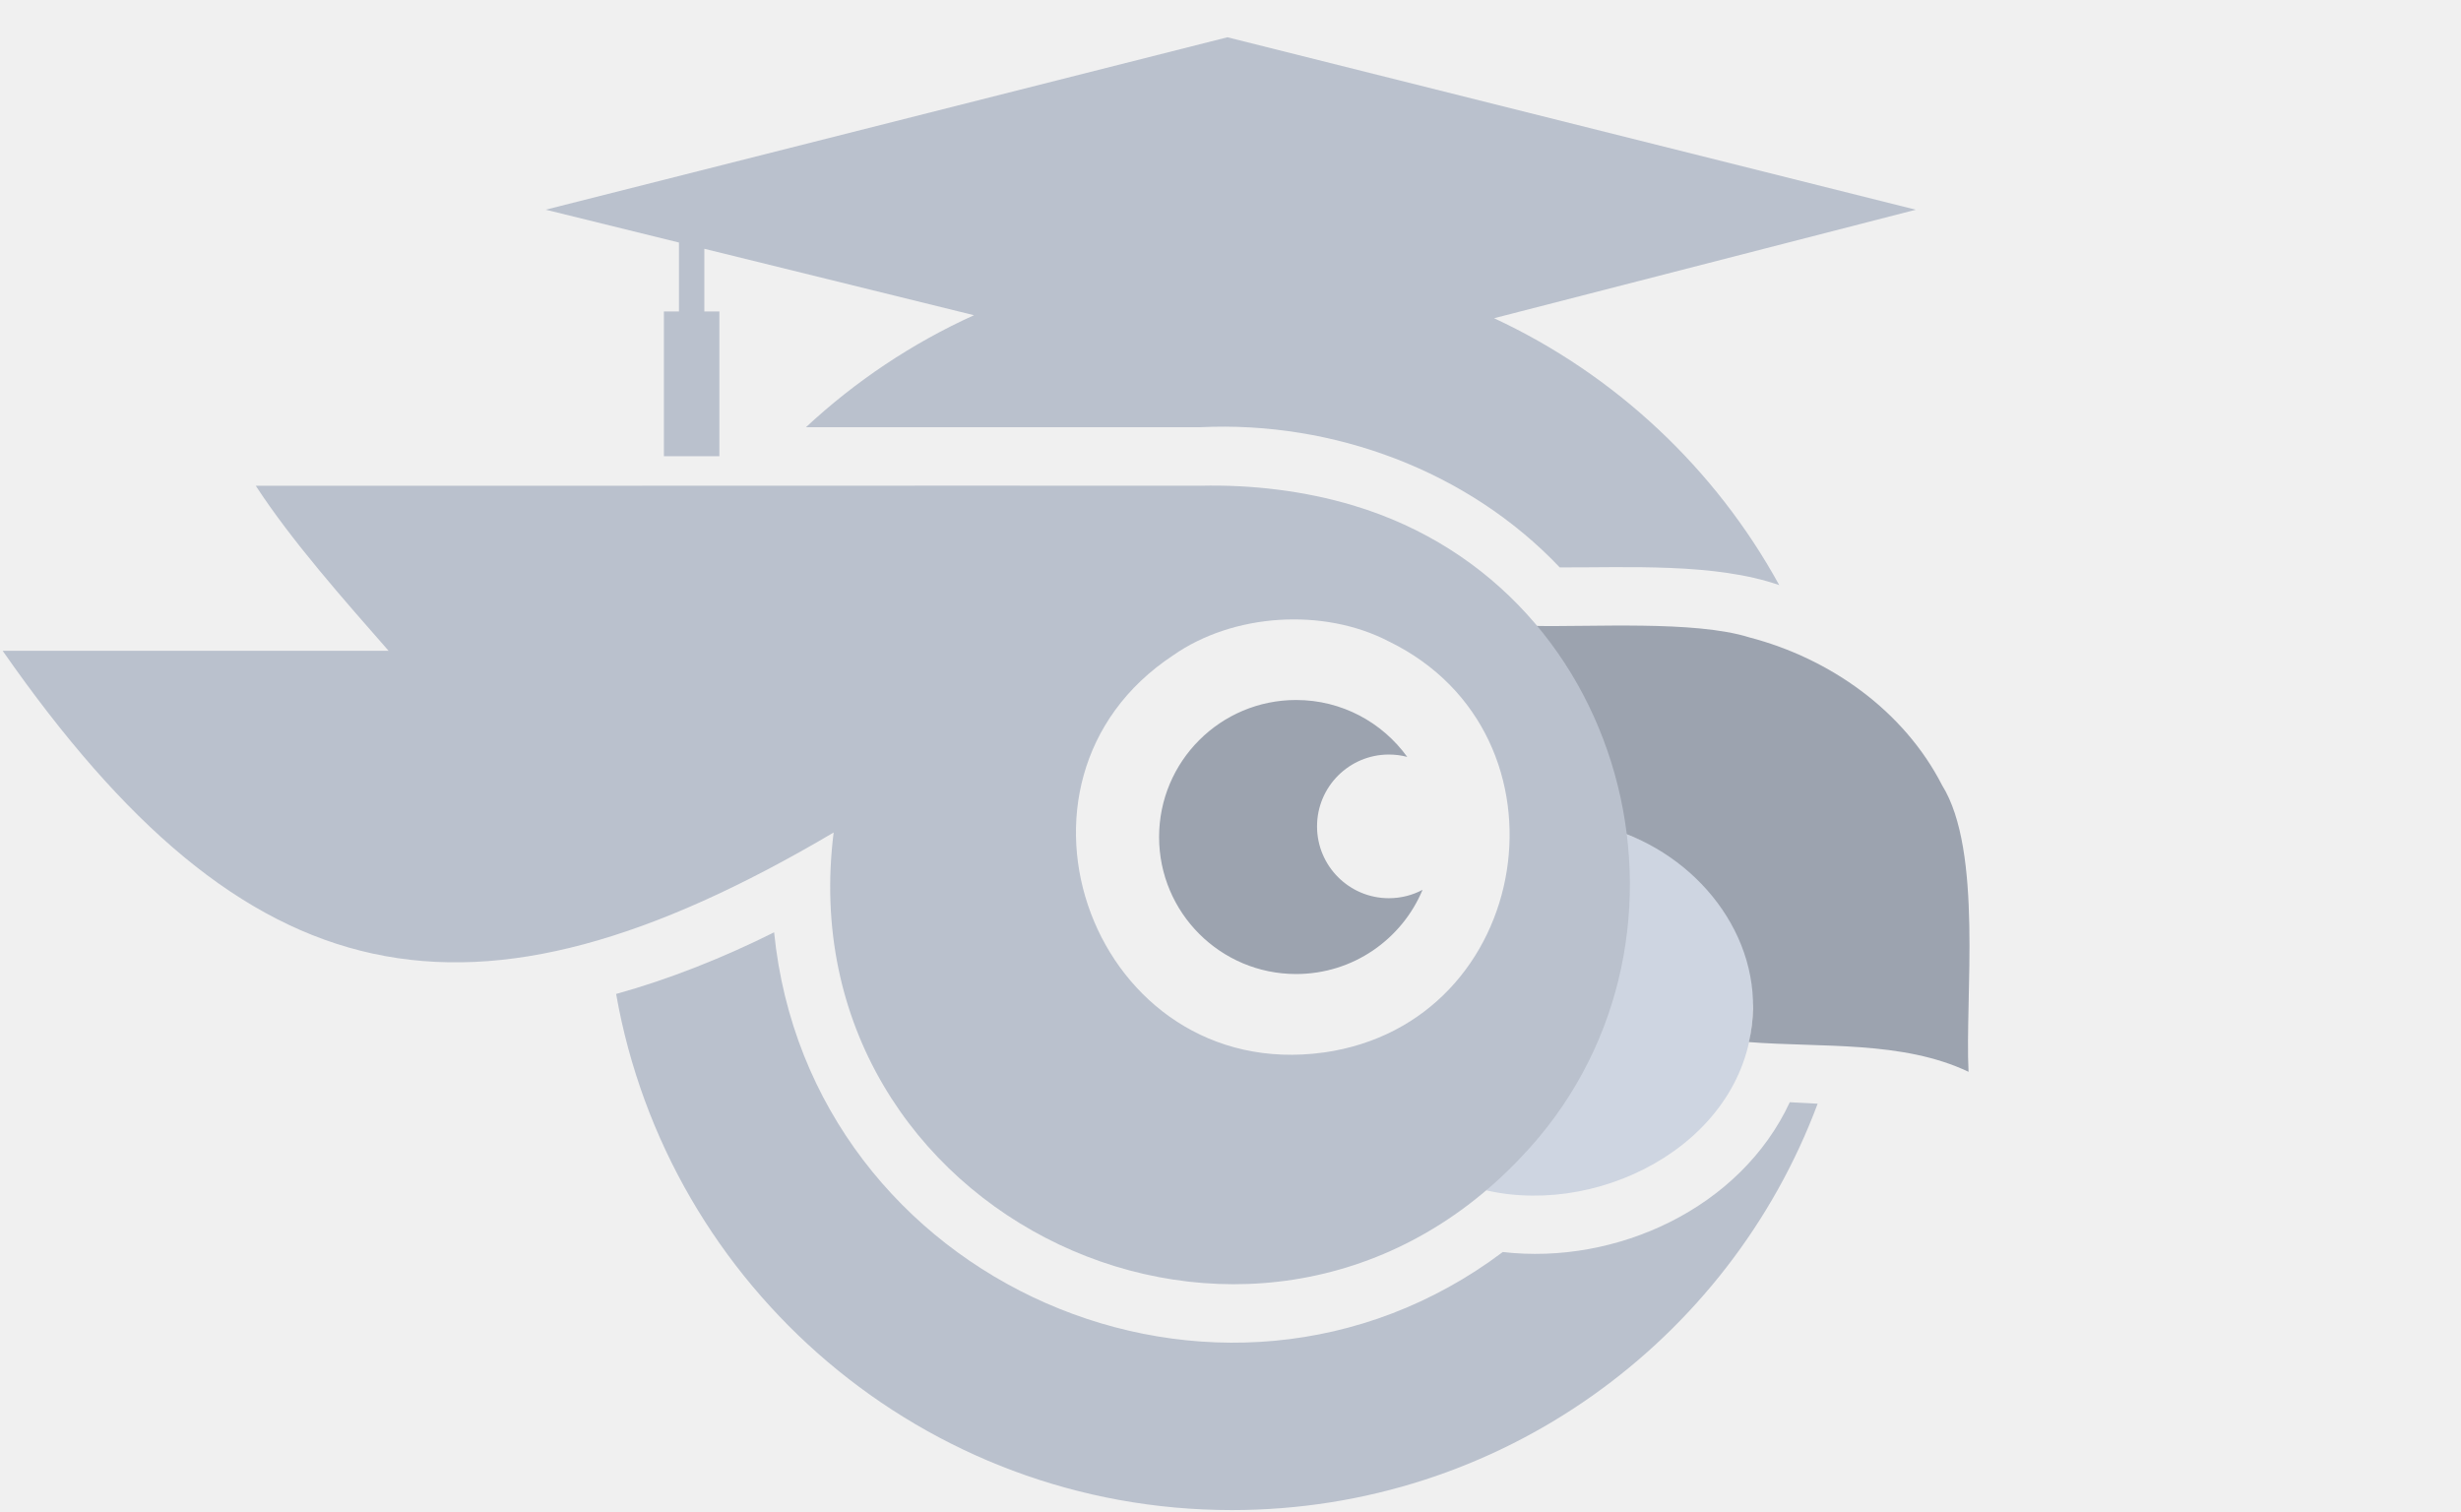
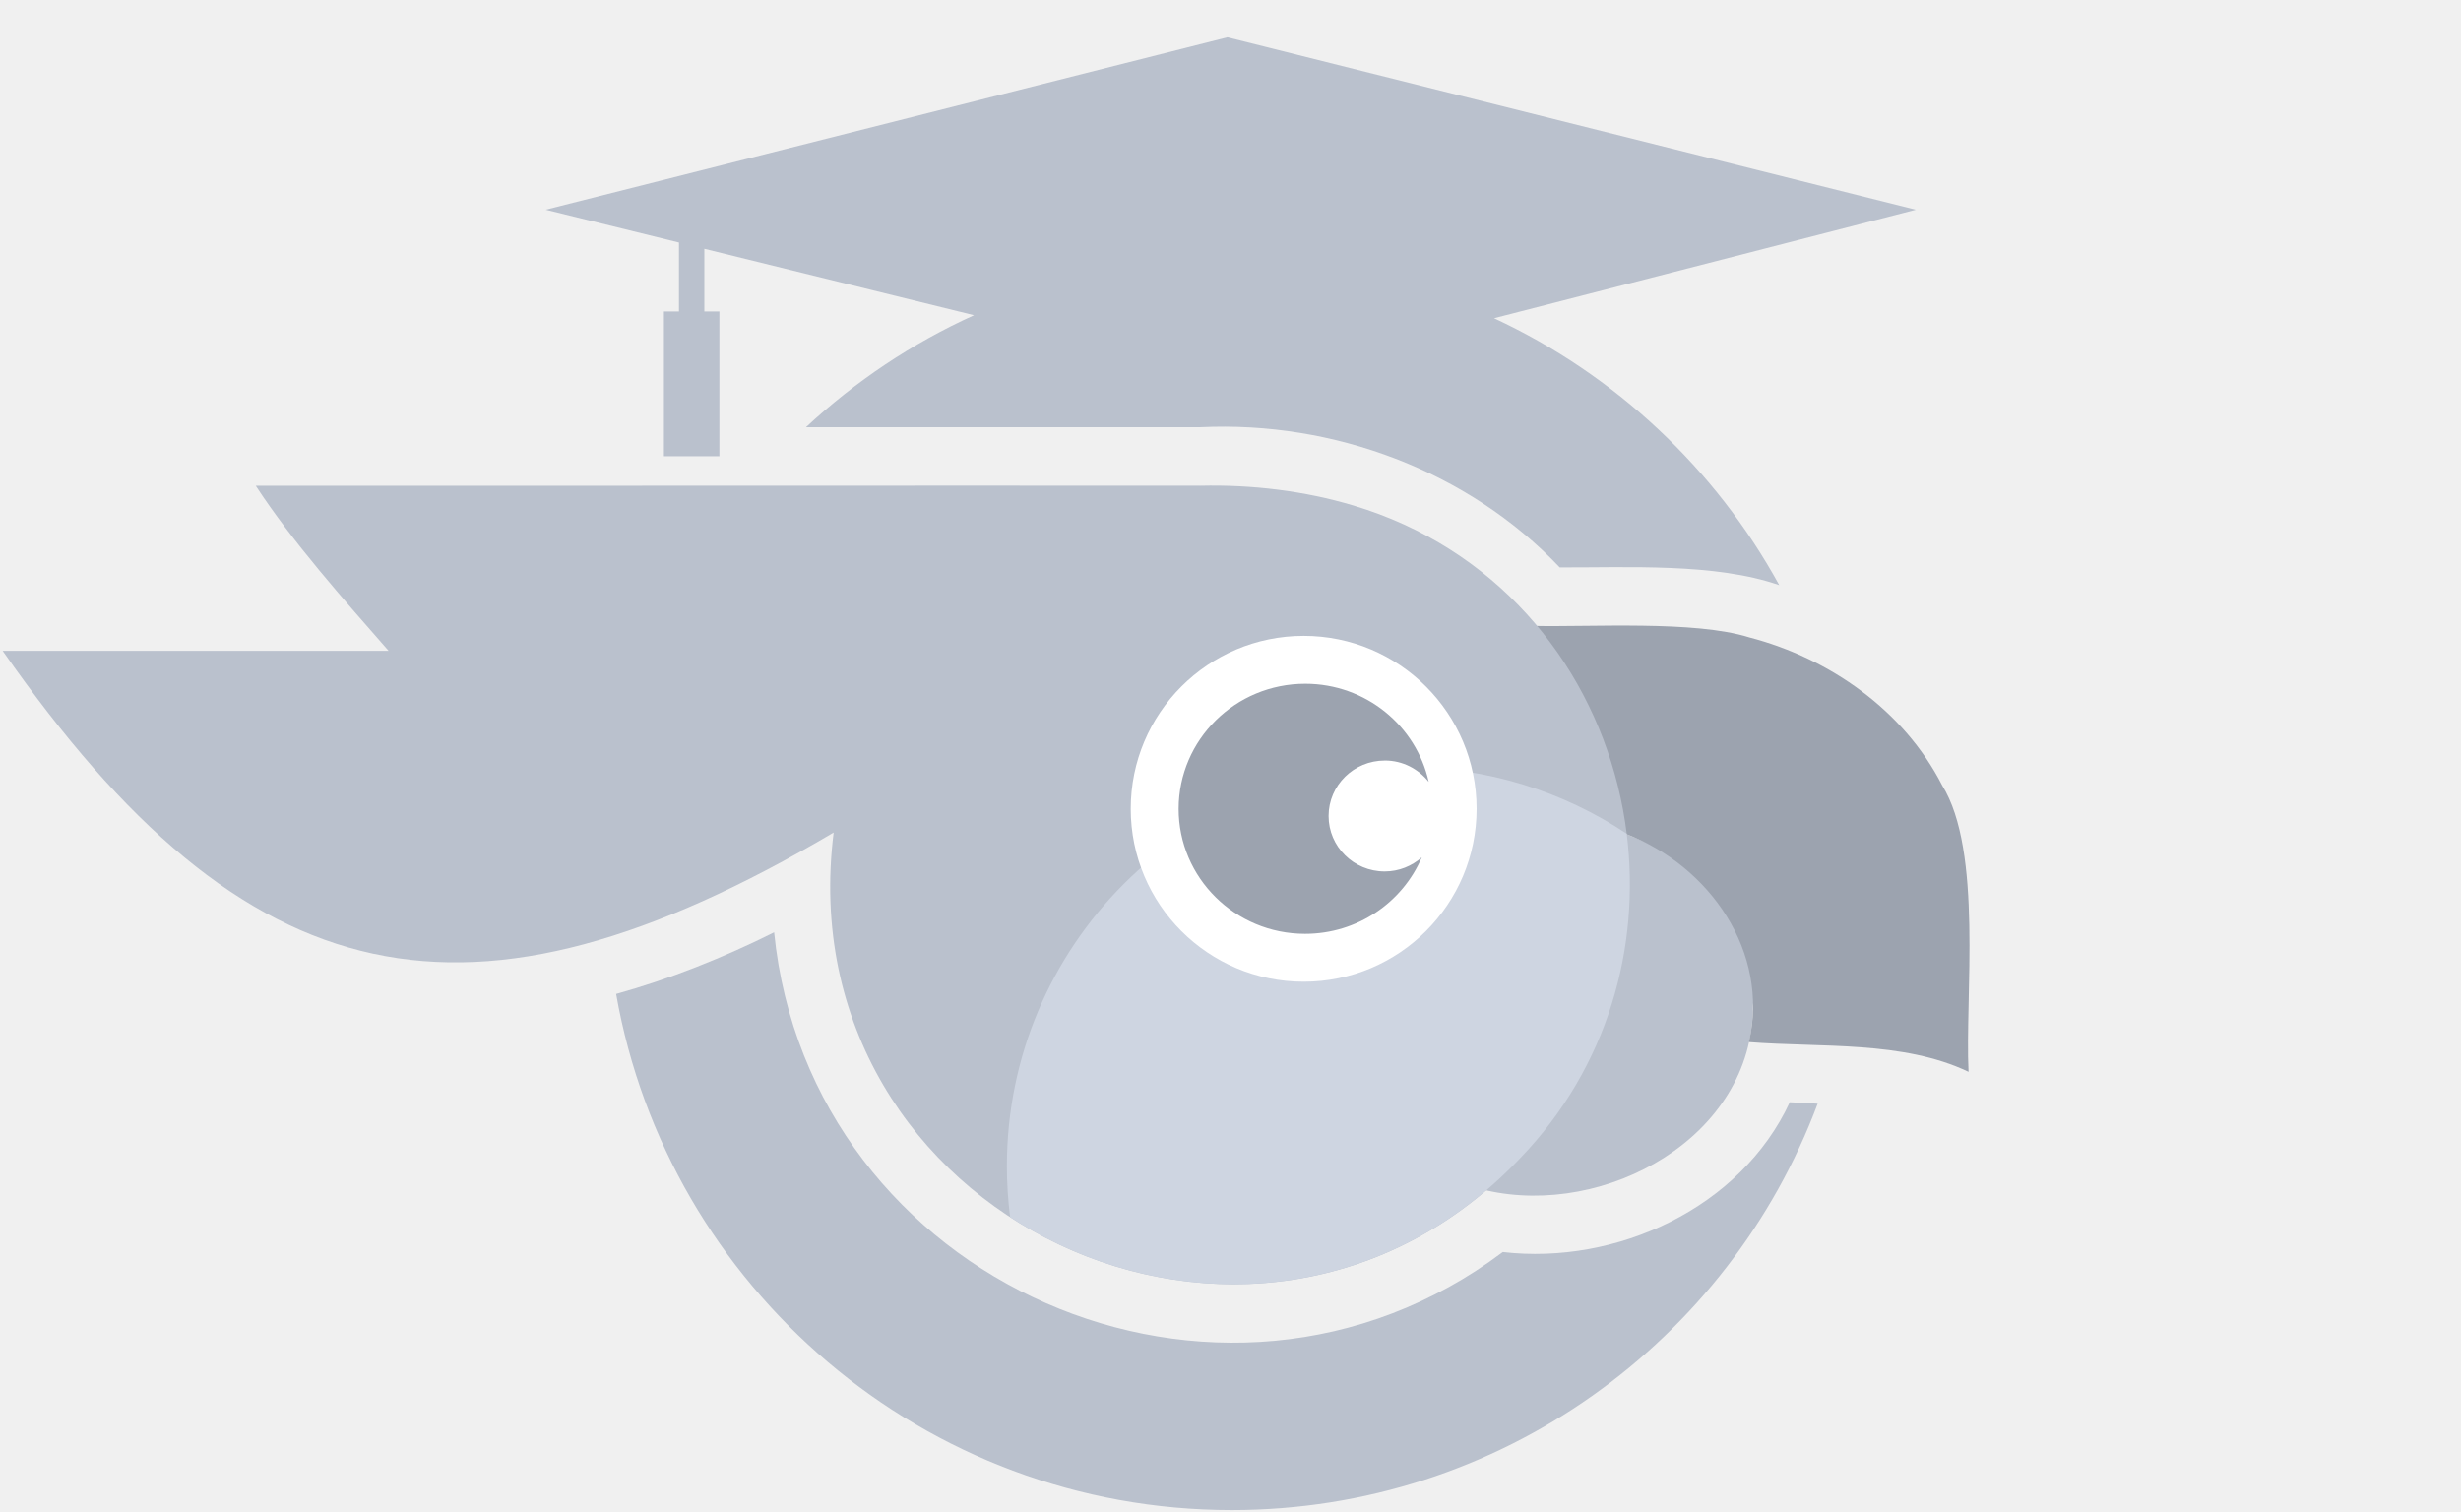
<svg xmlns="http://www.w3.org/2000/svg" role="img" aria-hidden="true" focusable="false" viewBox="0 0 925 568">
  <g fill="#bac1cd">
    <path d="M463 567.6c100.85 0 186.85-63.53 220.19-152.75-.97-.06-2.19-.13-3.17-.18-2.37-.13-4.94-.25-7.31-.37-18.47 39.79-65.14 61.25-107.87 56.3-105.95 79.62-260.65 11.66-273.88-120.17-19.03 9.52-39.57 17.7-59.38 23.17 19.4 110.24 115.63 194 231.43 194ZM561.57 119.61c.06-.01 158.37-40.74 158.53-40.78L461.34 14.01 205.1 78.82l50.1 12.34v25.91h-5.66v54.42h20.85v-54.42h-5.66V93.51c22.31 5.5 79.85 19.67 101.36 24.97-23.24 10.52-44.65 24.86-63.15 42.09h148.3c49.8-2.38 100.51 16.33 135.01 52.7 25.31.1 58.46-1.74 82.5 6.66-24.05-43.82-61.66-79.15-107.18-100.32ZM256.7 148.45v-.02l.05-.04c-.02.02-.04.04-.05.06Z" />
  </g>
-   <path fill="#ced5e1" d="M658.86 378c4.77-38.19-20.55-53.91-48-64.65-21.35 60.19-32.89 102.14-52.2 134.08 44.73 10.22 100.32-19.99 100.2-69.43Z" />
-   <path fill="#9ca3af" d="M729.96 295.15c-14.37-28.08-42.13-47.66-72.43-55.57-20.62-6.48-59.63-3.82-81.32-4.33 1.09 44.41 25.31 56.19 34.65 78.09 31.92 12.1 54.31 44.68 46.49 78.35 27.11 2.13 57.76-.62 82.55 11.17-1.4-27.88 5.49-82.99-9.94-107.71ZM495.03 310.61c0-14.91 12.09-27 27-27 2.39 0 4.7.31 6.9.89-9.35-12.95-24.57-21.39-41.77-21.39-28.44 0-51.5 23.06-51.5 51.5s23.06 51.5 51.5 51.5c21.41 0 39.76-13.06 47.53-31.65-3.78 2.01-8.08 3.15-12.66 3.15-14.91 0-27-12.09-27-27Z" />
-   <path fill="#bac1cd" d="M571.43 435.27c75.21-78.13 43.38-213.42-62.73-245.27-18.43-5.53-38.28-7.87-57.47-7.43-99.7-.09-254.02.07-355.1 0 13.45 20.72 33.5 43.29 49.93 62.05H1c91.67 131.47 175.2 149.27 312.34 68.3-18.15 144.33 158 227.83 258.09 122.36Zm-73.9-39.67c-85.97 11.88-128.61-101.78-56.54-149.31 22.57-15.76 56.51-17.98 81.14-5.14 71.62 35.02 54.46 143.33-24.6 154.46Z" />
+   <path fill="#bac1cd" d="M658.86 378c4.77-38.19-20.55-53.91-48-64.65-21.35 60.19-32.89 102.14-52.2 134.08 44.73 10.22 100.32-19.99 100.2-69.43Z" />
+   <path fill="#9ca3af" d="M729.96 295.15c-14.37-28.08-42.13-47.66-72.43-55.57-20.62-6.48-59.63-3.82-81.32-4.33 1.09 44.41 25.31 56.19 34.65 78.09 31.92 12.1 54.31 44.68 46.49 78.35 27.11 2.13 57.76-.62 82.55 11.17-1.4-27.88 5.49-82.99-9.94-107.71Z" />
+   <path fill="#bac1cd" d="M571.43 435.27c75.21-78.13 43.38-213.42-62.73-245.27-18.43-5.53-38.28-7.87-57.47-7.43-99.7-.09-254.02.07-355.1 0 13.45 20.72 33.5 43.29 49.93 62.05H1c91.67 131.47 175.2 149.27 312.34 68.3-18.15 144.33 158 227.83 258.09 122.36Z" />
+   <path fill="#ced5e1" d="M571.43 435.27c32.9-34.18 45.32-79.3 39.99-121.91-23.76-15.81-52.29-25.04-82.97-25.04-82.84 0-150 67.16-150 150 0 6.49.42 12.88 1.22 19.16 56.25 36.65 135.86 36.69 191.76-22.21Z" />
+   <circle cx="490" cy="304" r="65" fill="#fff" />
+   <path fill="#9ca3af" d="M520.5 285.85c6.73 0 12.64 3.18 16.5 8.03-4.67-21.07-23.63-36.86-46.37-36.88-26.27-.02-47.59 21.01-47.63 46.97-.03 25.96 21.23 47.02 47.5 47.03 19.74.01 36.68-11.85 43.9-28.76-3.73 3.27-8.58 5.31-13.96 5.31-11.65 0-21.08-9.35-21.07-20.86.01-11.51 9.47-20.84 21.13-20.83Z" />
</svg>
